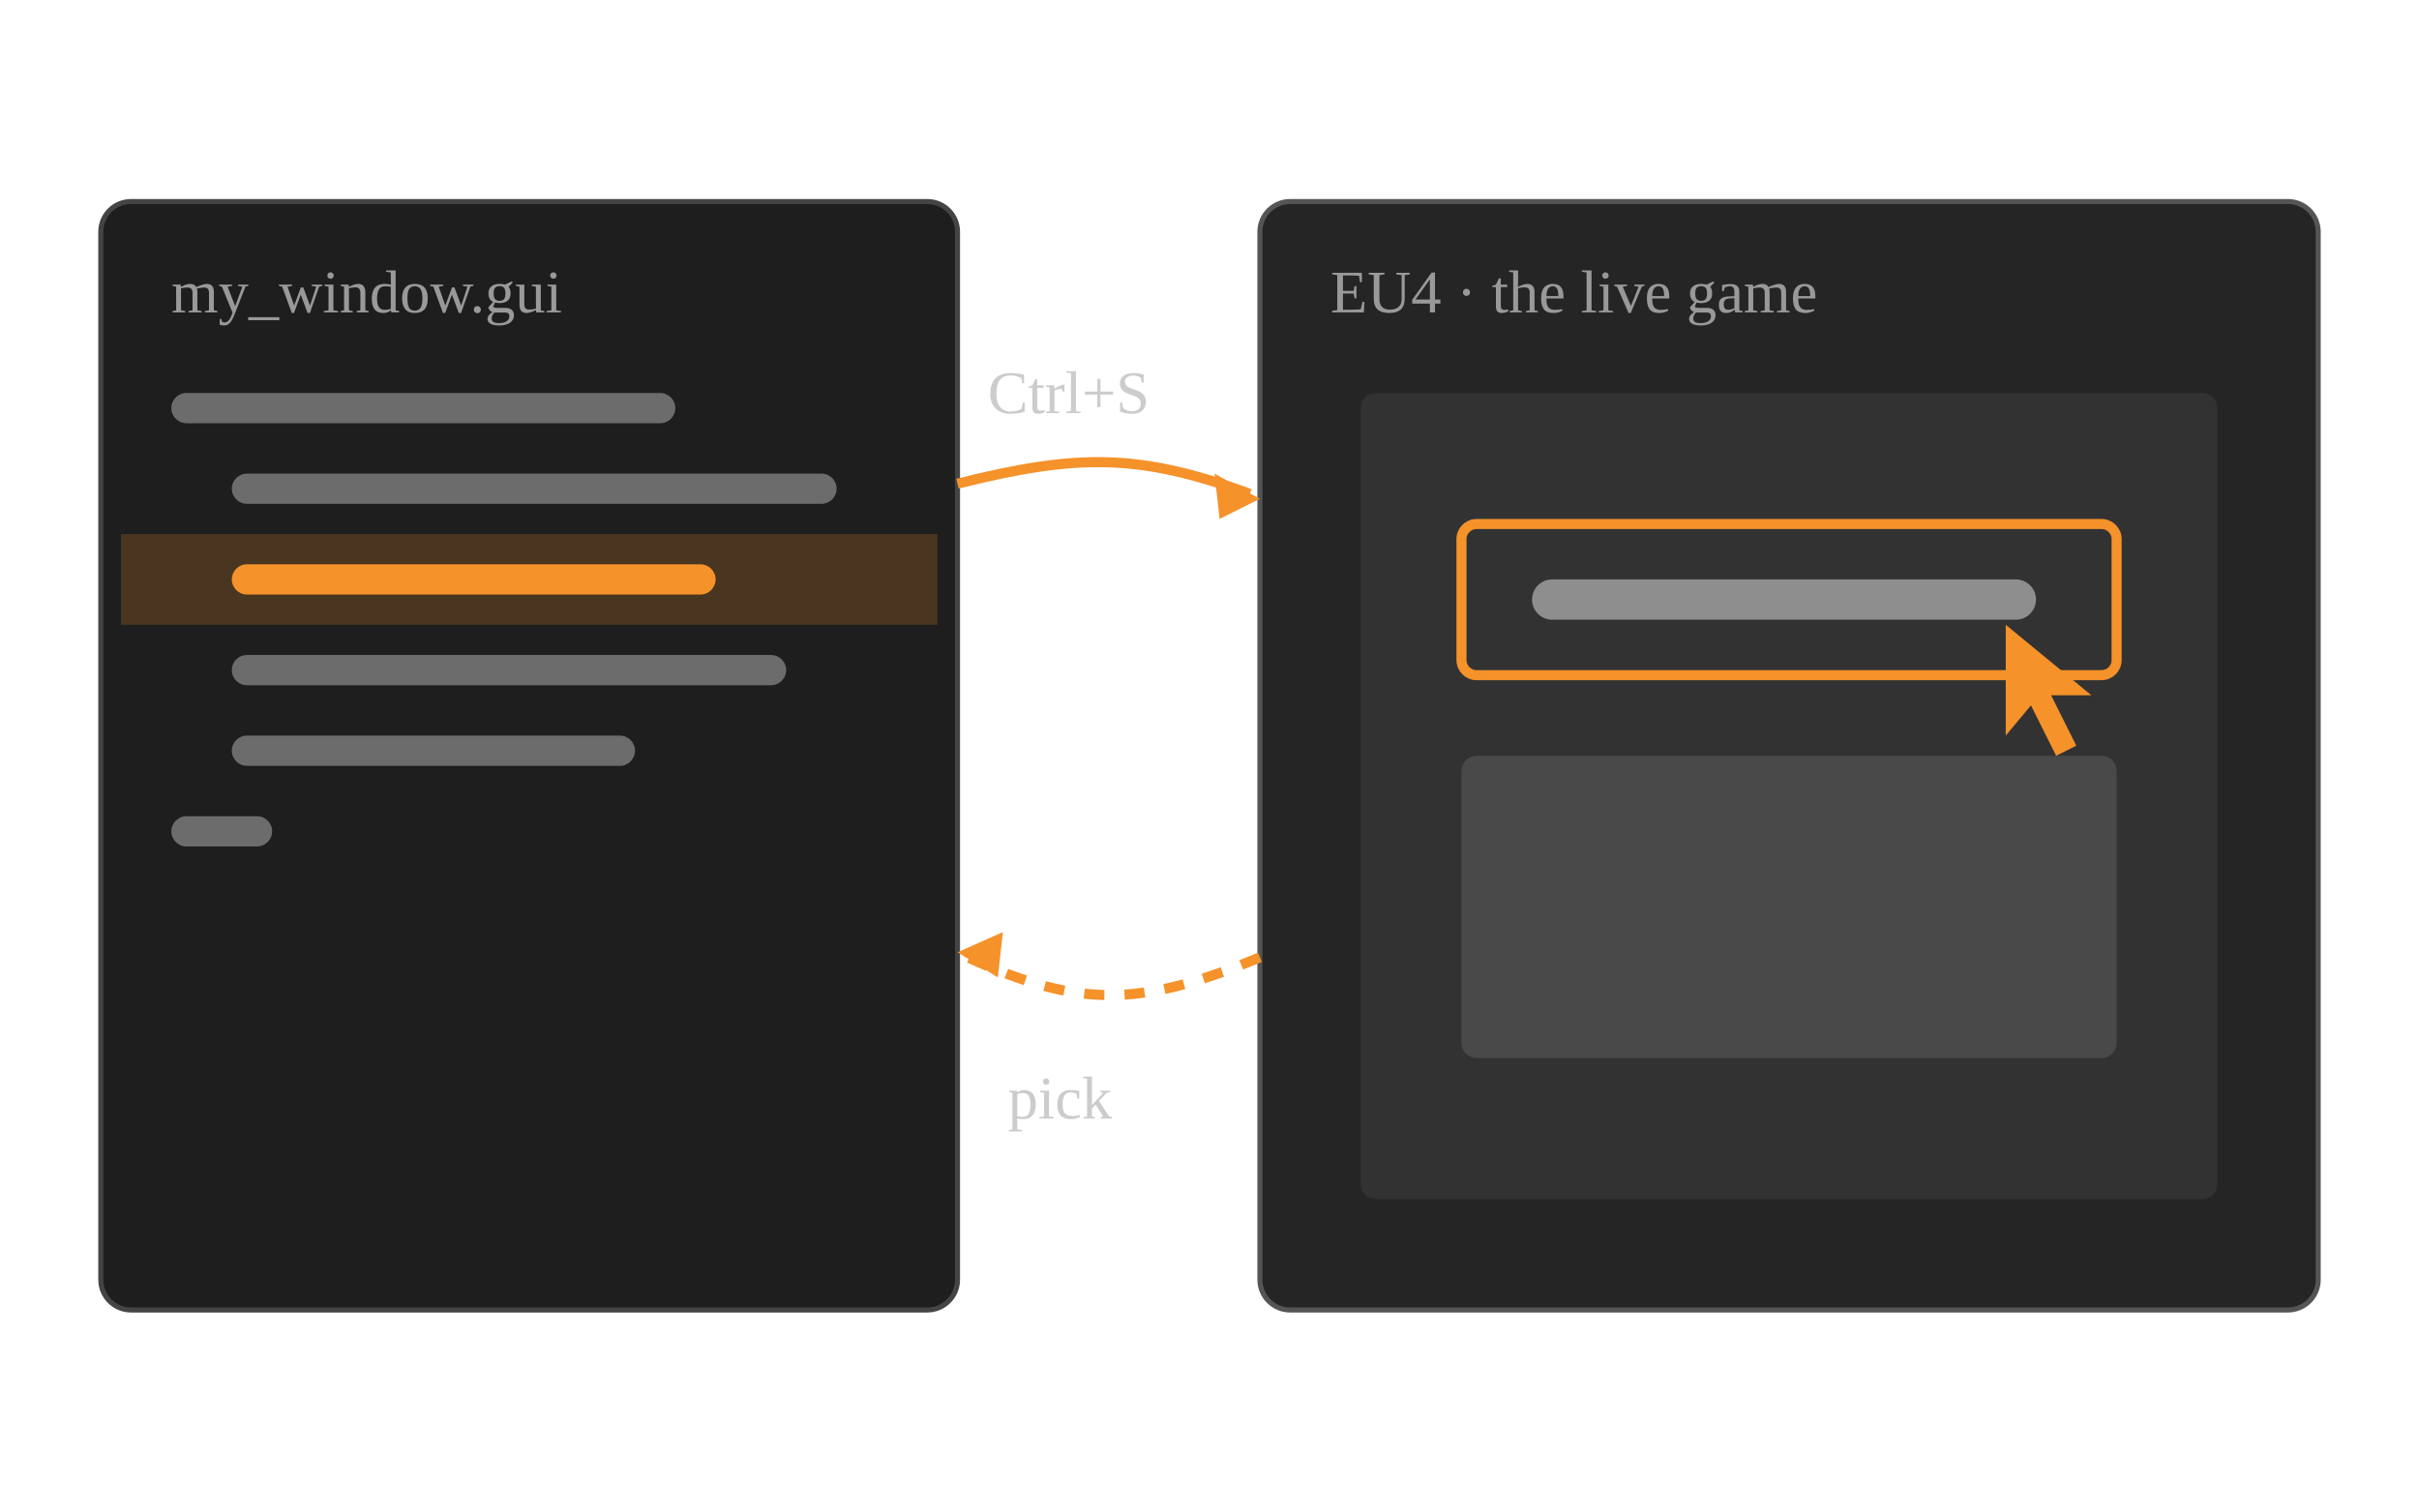
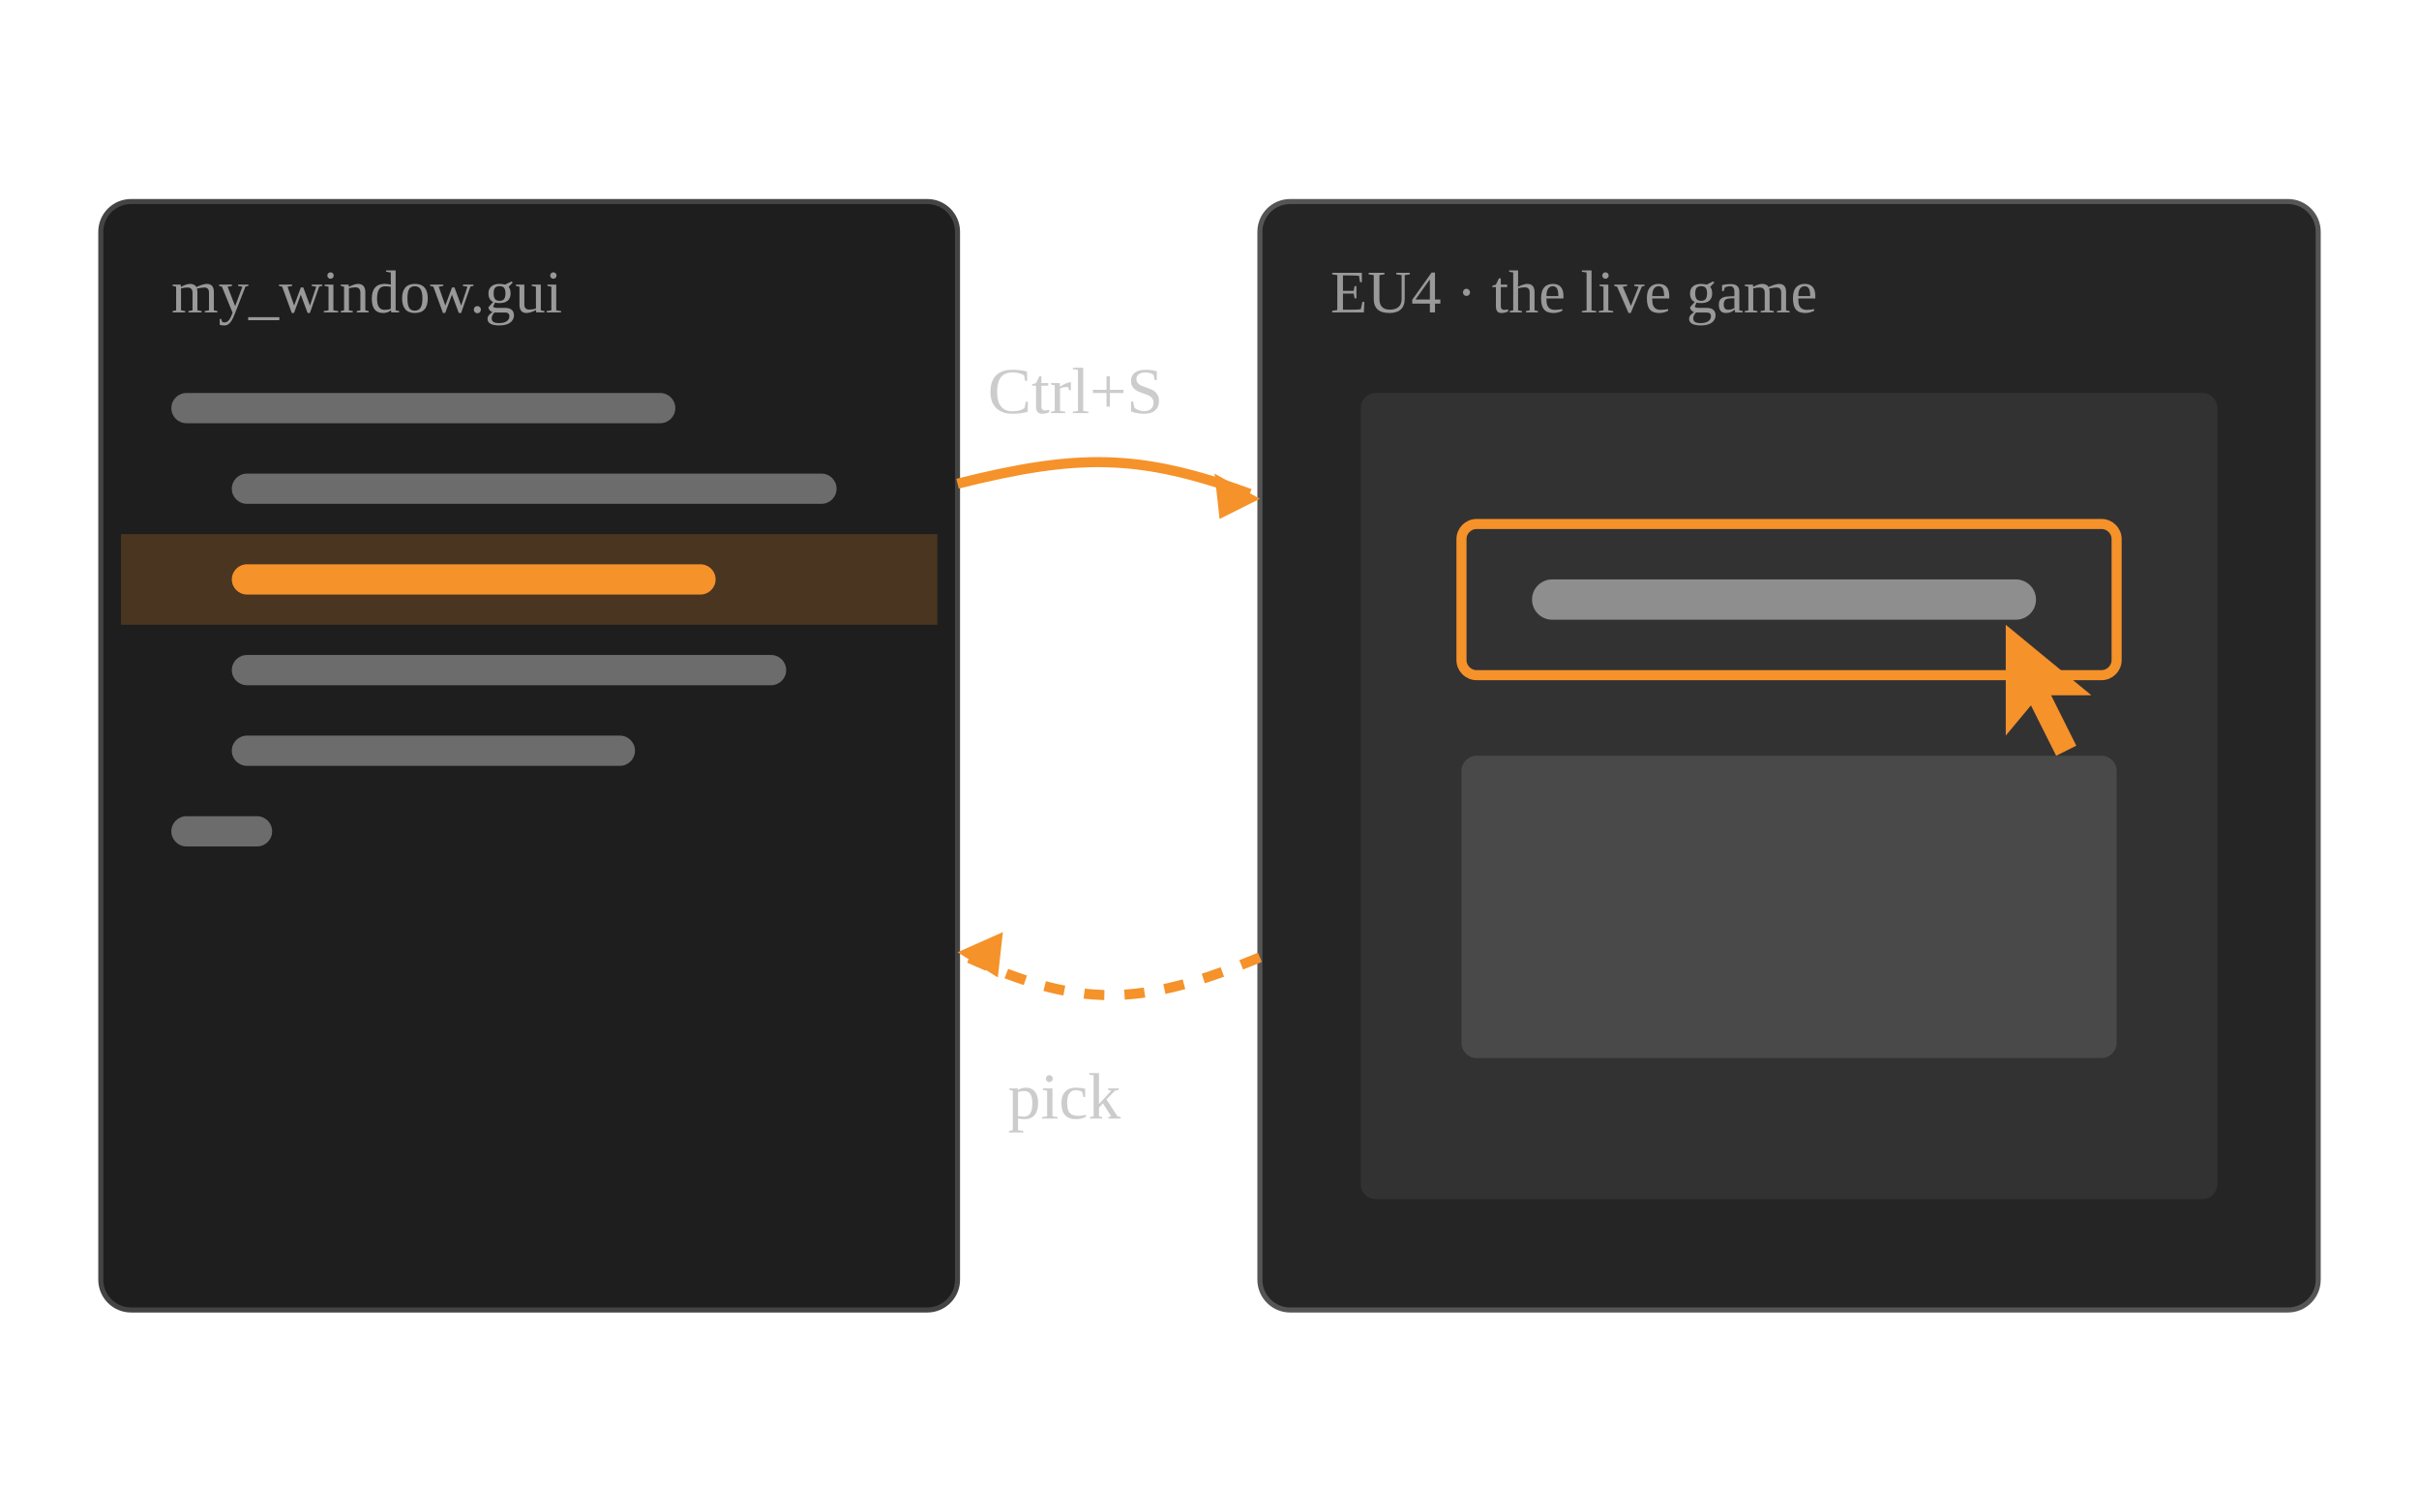
<svg xmlns="http://www.w3.org/2000/svg" viewBox="0 0 480 300" role="img" aria-label="Saving a file in the editor reloads it in the live game; pick mode goes back from a widget in the game to its line">
-   <style>
-     .panel { fill: var(--vscode-editor-background, #1e1e1e); stroke: var(--vscode-panel-border, #444); }
-     .game { fill: var(--vscode-editorWidget-background, #252526); stroke: var(--vscode-panel-border, #555); }
-     .code { fill: var(--vscode-foreground, #ccc); opacity: .45; }
-     .text { fill: var(--vscode-foreground, #ccc); font: 13px var(--vscode-font-family, sans-serif); }
-     .muted { fill: var(--vscode-descriptionForeground, #999); font: 12px var(--vscode-font-family, sans-serif); }
-     .accent { fill: #f5922a; }
-     .arrow { stroke: #f5922a; stroke-width: 2; fill: none; }
-   </style>
-   <rect class="panel" x="20" y="40" width="170" height="220" rx="6" />
-   <text class="muted" x="34" y="62">my_window.gui</text>
-   <rect class="code" x="34" y="78" width="100" height="6" rx="3" />
-   <rect class="code" x="46" y="94" width="120" height="6" rx="3" />
+   <rect fill="var(--vscode-editor-background, #1e1e1e)" stroke="var(--vscode-panel-border, #444)" x="20" y="40" width="170" height="220" rx="6" />
+   <text fill="var(--vscode-descriptionForeground, #999)" font-size="12" font-family="var(--vscode-font-family, sans-serif)" x="34" y="62">my_window.gui</text>
+   <rect fill="var(--vscode-foreground, #ccc)" opacity=".45" x="34" y="78" width="100" height="6" rx="3" />
+   <rect fill="var(--vscode-foreground, #ccc)" opacity=".45" x="46" y="94" width="120" height="6" rx="3" />
  <rect x="24" y="106" width="162" height="18" fill="#f5922a" opacity=".2" />
-   <rect class="accent" x="46" y="112" width="96" height="6" rx="3" />
-   <rect class="code" x="46" y="130" width="110" height="6" rx="3" />
-   <rect class="code" x="46" y="146" width="80" height="6" rx="3" />
-   <rect class="code" x="34" y="162" width="20" height="6" rx="3" />
-   <rect class="game" x="250" y="40" width="210" height="220" rx="6" />
-   <text class="muted" x="264" y="62">EU4 · the live game</text>
+   <rect fill="#f5922a" x="46" y="112" width="96" height="6" rx="3" />
+   <rect fill="var(--vscode-foreground, #ccc)" opacity=".45" x="46" y="130" width="110" height="6" rx="3" />
+   <rect fill="var(--vscode-foreground, #ccc)" opacity=".45" x="46" y="146" width="80" height="6" rx="3" />
+   <rect fill="var(--vscode-foreground, #ccc)" opacity=".45" x="34" y="162" width="20" height="6" rx="3" />
+   <rect fill="var(--vscode-editorWidget-background, #252526)" stroke="var(--vscode-panel-border, #555)" x="250" y="40" width="210" height="220" rx="6" />
+   <text fill="var(--vscode-descriptionForeground, #999)" font-size="12" font-family="var(--vscode-font-family, sans-serif)" x="264" y="62">EU4 · the live game</text>
  <rect x="270" y="78" width="170" height="160" rx="3" fill="var(--vscode-foreground, #ccc)" opacity=".08" />
  <rect x="290" y="104" width="130" height="30" rx="3" fill="none" stroke="#f5922a" stroke-width="2" />
  <rect x="304" y="115" width="100" height="8" rx="4" fill="var(--vscode-foreground, #ccc)" opacity=".6" />
  <rect x="290" y="150" width="130" height="60" rx="3" fill="var(--vscode-foreground, #ccc)" opacity=".15" />
-   <path class="accent" d="m398 124 0 22 5-6 5 10 4-2-5-10 8 0z" />
-   <path class="arrow" d="M190 96 C 214 90, 226 90, 248 98" />
-   <path class="accent" d="m250 99-9-5 1 9z" />
-   <text class="text" x="196" y="82">Ctrl+S</text>
-   <path class="arrow" d="M250 190 C 226 200, 214 200, 192 190" stroke-dasharray="4 4" />
-   <path class="accent" d="m190 189 9-4-1 9z" />
-   <text class="text" x="200" y="222">pick</text>
+   <path fill="#f5922a" d="m398 124 0 22 5-6 5 10 4-2-5-10 8 0z" />
+   <path stroke="#f5922a" stroke-width="2" fill="none" d="M190 96 C 214 90, 226 90, 248 98" />
+   <path fill="#f5922a" d="m250 99-9-5 1 9z" />
+   <text fill="var(--vscode-foreground, #ccc)" font-size="13" font-family="var(--vscode-font-family, sans-serif)" x="196" y="82">Ctrl+S</text>
+   <path stroke="#f5922a" stroke-width="2" fill="none" d="M250 190 C 226 200, 214 200, 192 190" stroke-dasharray="4 4" />
+   <path fill="#f5922a" d="m190 189 9-4-1 9z" />
+   <text fill="var(--vscode-foreground, #ccc)" font-size="13" font-family="var(--vscode-font-family, sans-serif)" x="200" y="222">pick</text>
</svg>
